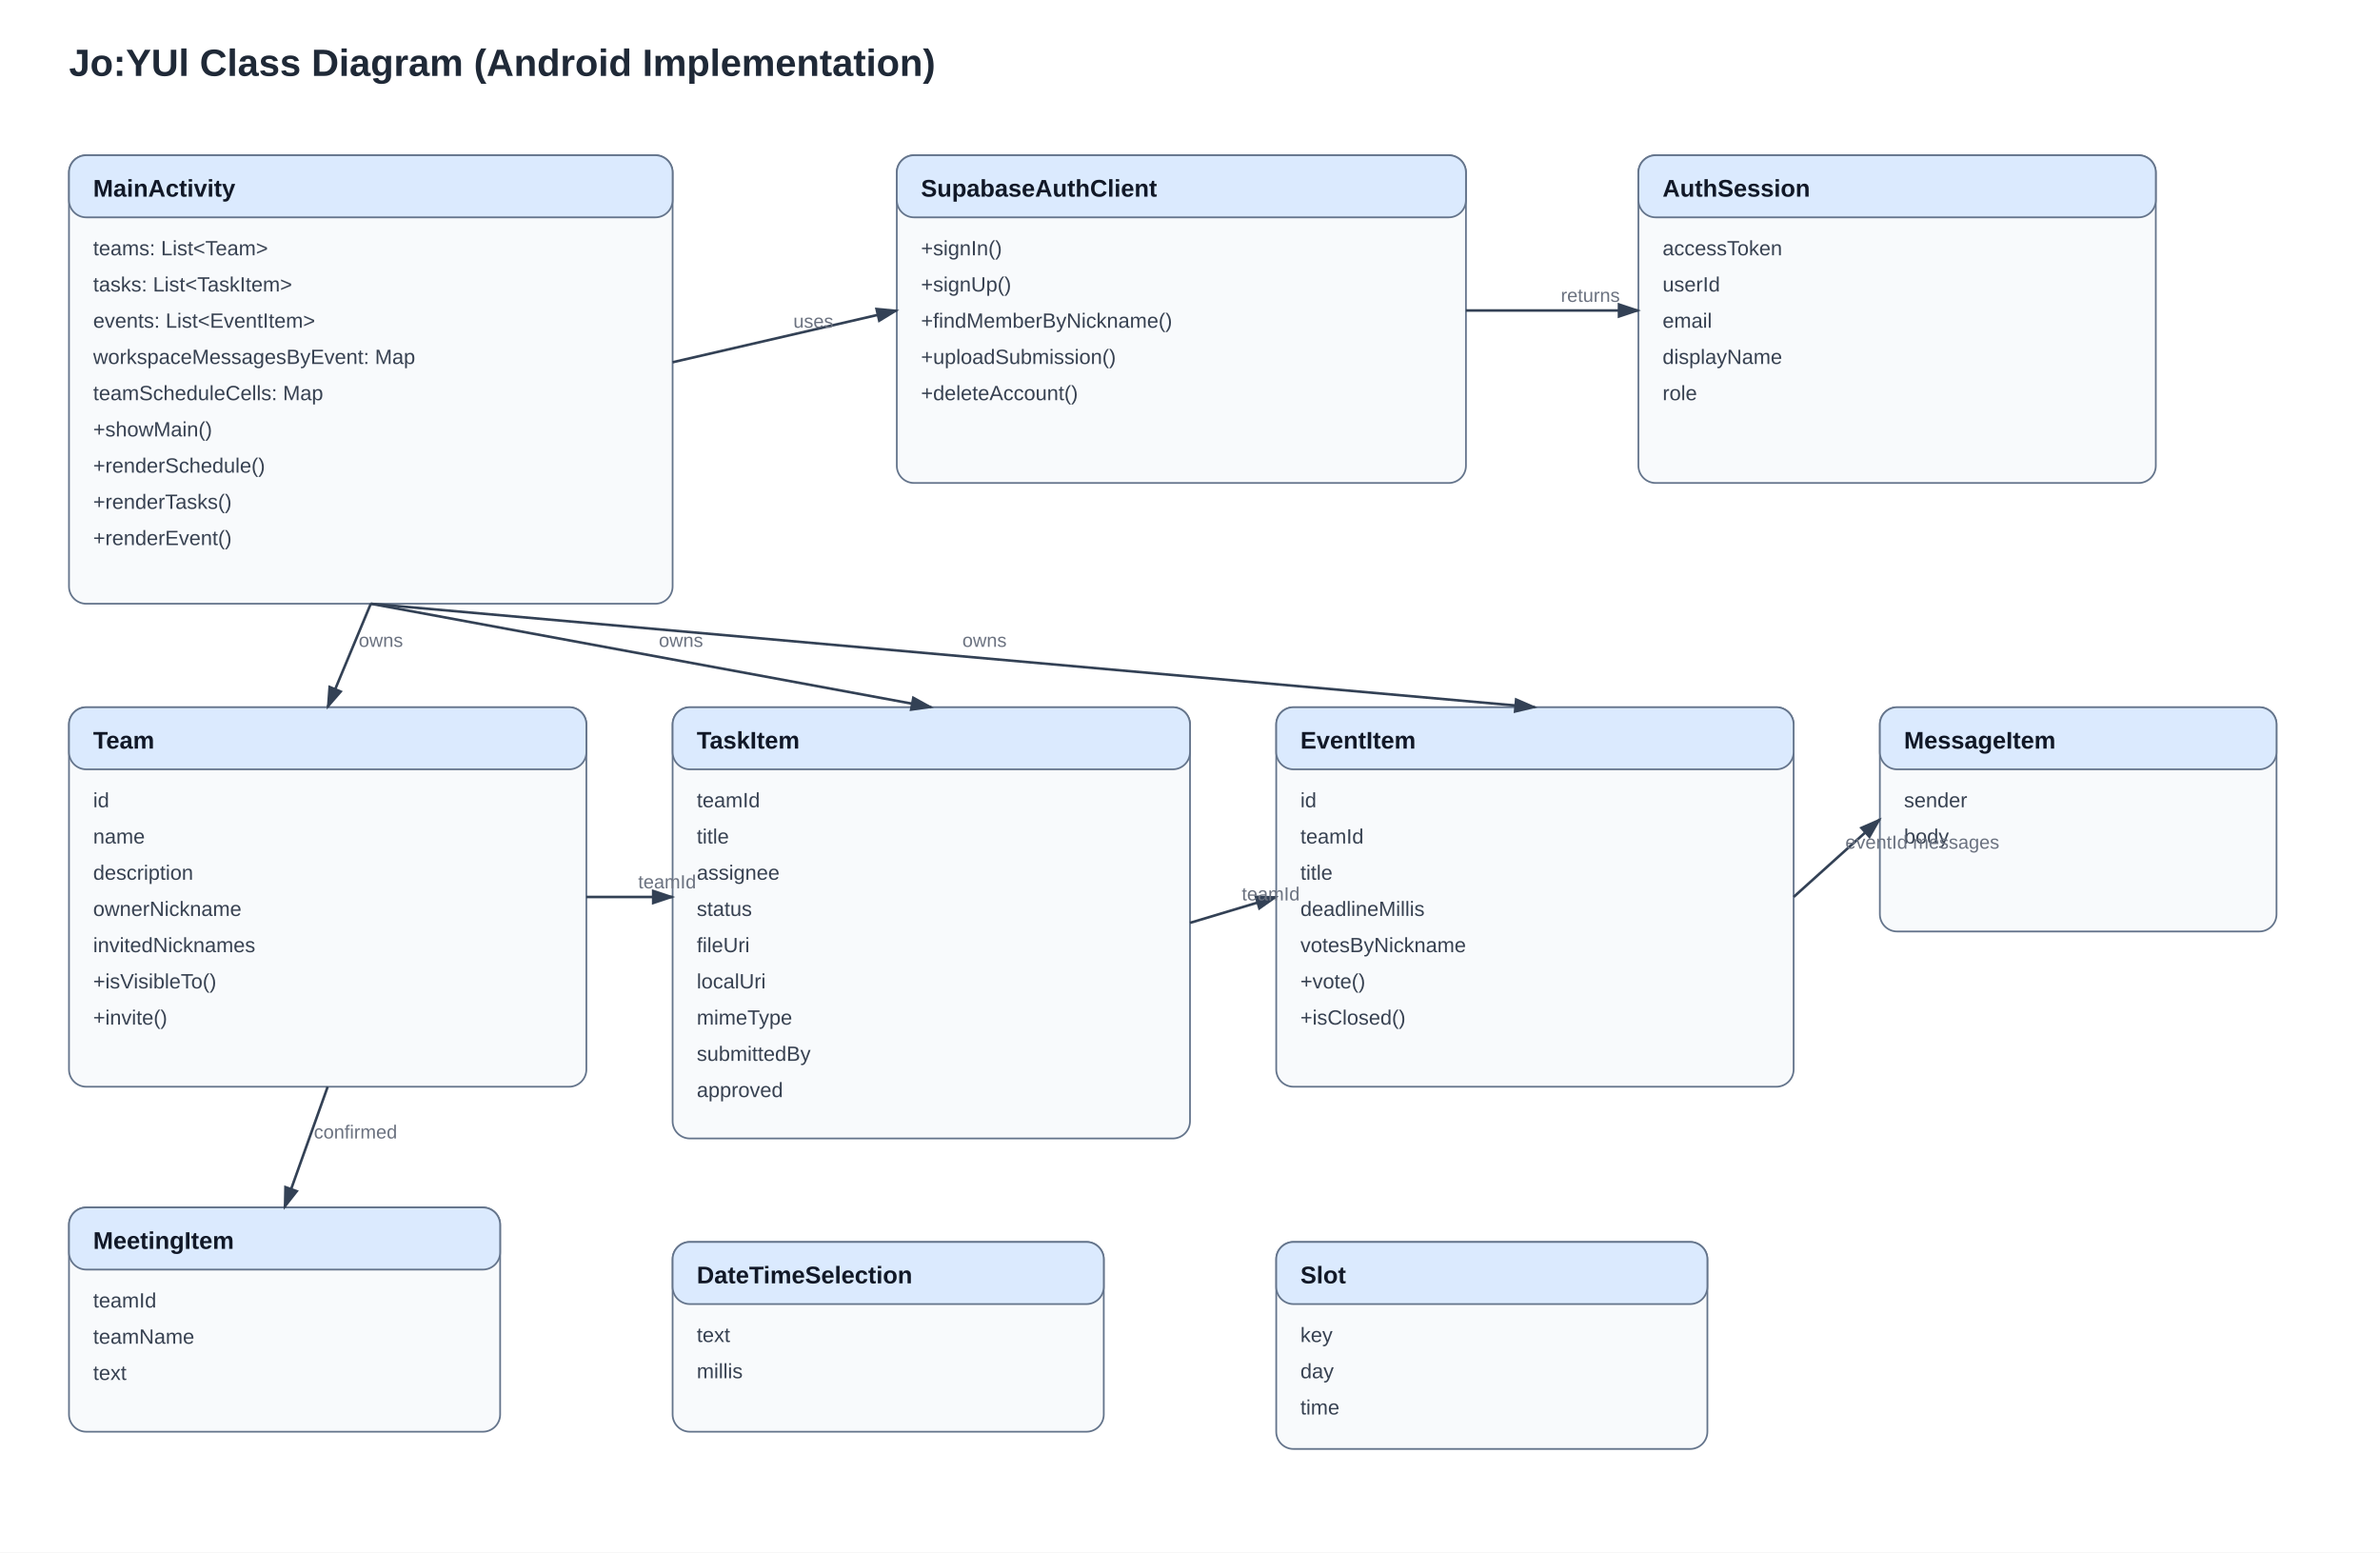
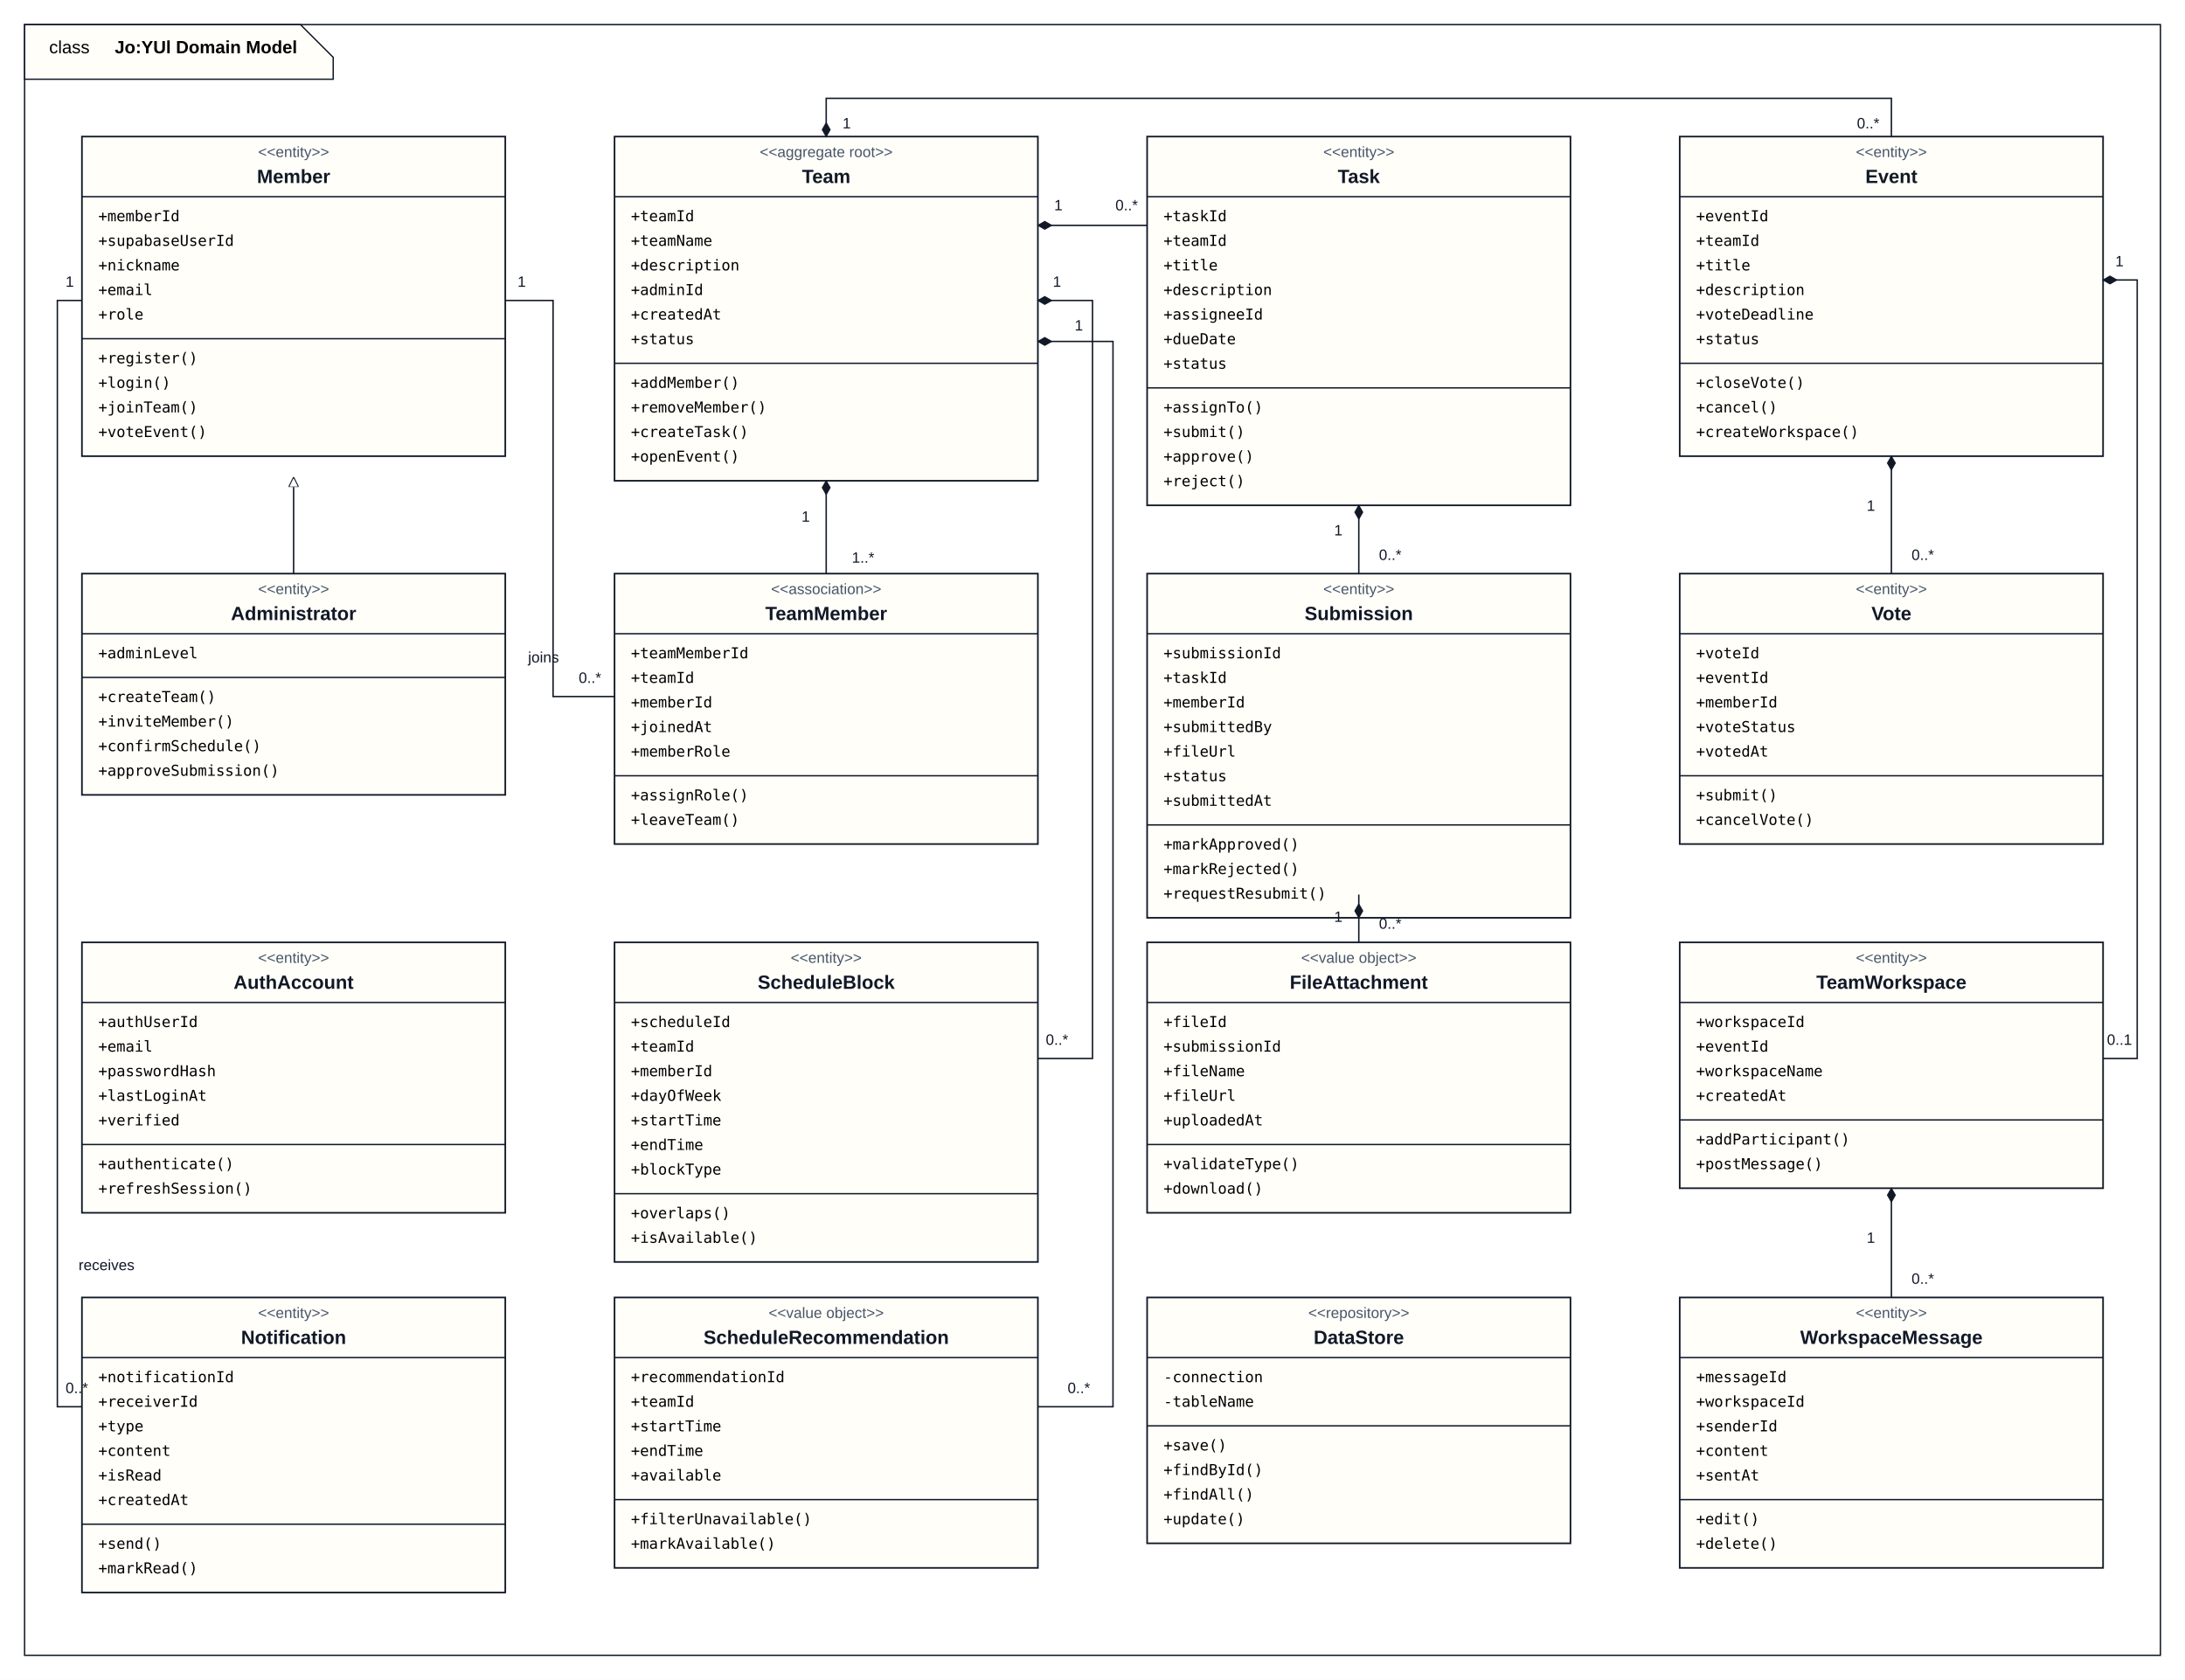
- <svg xmlns="http://www.w3.org/2000/svg" width="1380" height="900" viewBox="0 0 1380 900">
-   <style>text{font-family:Arial,'Malgun Gothic',sans-serif}.title{font-size:22px;font-weight:700;fill:#1f2937}.boxTitle{font-size:14px;font-weight:700;fill:#111827}.small{font-size:12px;fill:#374151}.msg{font-size:12px;fill:#111827}.muted{font-size:11px;fill:#6b7280}</style>
-   <rect width="100%" height="100%" fill="#ffffff" />
+ <svg xmlns="http://www.w3.org/2000/svg" width="1600" height="1230" viewBox="0 0 1600 1230">
  <defs>
-     <marker id="arrow" markerWidth="10" markerHeight="10" refX="8" refY="3" orient="auto">
-       <path d="M0,0 L0,6 L9,3 z" fill="#334155" />
+     <marker id="arrow" viewBox="0 0 10 10" refX="9" refY="5" markerWidth="7" markerHeight="7" orient="auto">
+       <path d="M0 0 L10 5 L0 10 z" fill="#111827" />
+     </marker>
+     <marker id="hollowArrow" viewBox="0 0 10 10" refX="9" refY="5" markerWidth="7" markerHeight="7" orient="auto">
+       <path d="M0 0 L10 5 L0 10 z" fill="#fbfbfb" stroke="#111827" />
+     </marker>
+     <marker id="diamond" viewBox="0 0 16 10" refX="1" refY="5" markerWidth="11" markerHeight="9" orient="auto">
+       <path d="M1 5 L8 1 L15 5 L8 9 z" fill="#111827" stroke="#111827" />
    </marker>
  </defs>
-   <text x="40" y="44" class="title">Jo:YUl Class Diagram (Android Implementation)</text>
-   <rect x="40" y="90" width="350" height="260" rx="10" fill="#f8fafc" stroke="#64748b" />
-   <rect x="40" y="90" width="350" height="36" rx="10" fill="#dbeafe" stroke="#64748b" />
-   <text x="54" y="114" class="boxTitle">MainActivity</text>
-   <text x="54" y="148" class="small">teams: List&lt;Team&gt;</text>
-   <text x="54" y="169" class="small">tasks: List&lt;TaskItem&gt;</text>
-   <text x="54" y="190" class="small">events: List&lt;EventItem&gt;</text>
-   <text x="54" y="211" class="small">workspaceMessagesByEvent: Map</text>
-   <text x="54" y="232" class="small">teamScheduleCells: Map</text>
-   <text x="54" y="253" class="small">+showMain()</text>
-   <text x="54" y="274" class="small">+renderSchedule()</text>
-   <text x="54" y="295" class="small">+renderTasks()</text>
-   <text x="54" y="316" class="small">+renderEvent()</text>
-   <rect x="520" y="90" width="330" height="190" rx="10" fill="#f8fafc" stroke="#64748b" />
-   <rect x="520" y="90" width="330" height="36" rx="10" fill="#dbeafe" stroke="#64748b" />
-   <text x="534" y="114" class="boxTitle">SupabaseAuthClient</text>
-   <text x="534" y="148" class="small">+signIn()</text>
-   <text x="534" y="169" class="small">+signUp()</text>
-   <text x="534" y="190" class="small">+findMemberByNickname()</text>
-   <text x="534" y="211" class="small">+uploadSubmission()</text>
-   <text x="534" y="232" class="small">+deleteAccount()</text>
-   <rect x="950" y="90" width="300" height="190" rx="10" fill="#f8fafc" stroke="#64748b" />
-   <rect x="950" y="90" width="300" height="36" rx="10" fill="#dbeafe" stroke="#64748b" />
-   <text x="964" y="114" class="boxTitle">AuthSession</text>
-   <text x="964" y="148" class="small">accessToken</text>
-   <text x="964" y="169" class="small">userId</text>
-   <text x="964" y="190" class="small">email</text>
-   <text x="964" y="211" class="small">displayName</text>
-   <text x="964" y="232" class="small">role</text>
-   <rect x="40" y="410" width="300" height="220" rx="10" fill="#f8fafc" stroke="#64748b" />
-   <rect x="40" y="410" width="300" height="36" rx="10" fill="#dbeafe" stroke="#64748b" />
-   <text x="54" y="434" class="boxTitle">Team</text>
-   <text x="54" y="468" class="small">id</text>
-   <text x="54" y="489" class="small">name</text>
-   <text x="54" y="510" class="small">description</text>
-   <text x="54" y="531" class="small">ownerNickname</text>
-   <text x="54" y="552" class="small">invitedNicknames</text>
-   <text x="54" y="573" class="small">+isVisibleTo()</text>
-   <text x="54" y="594" class="small">+invite()</text>
-   <rect x="390" y="410" width="300" height="250" rx="10" fill="#f8fafc" stroke="#64748b" />
-   <rect x="390" y="410" width="300" height="36" rx="10" fill="#dbeafe" stroke="#64748b" />
-   <text x="404" y="434" class="boxTitle">TaskItem</text>
-   <text x="404" y="468" class="small">teamId</text>
-   <text x="404" y="489" class="small">title</text>
-   <text x="404" y="510" class="small">assignee</text>
-   <text x="404" y="531" class="small">status</text>
-   <text x="404" y="552" class="small">fileUri</text>
-   <text x="404" y="573" class="small">localUri</text>
-   <text x="404" y="594" class="small">mimeType</text>
-   <text x="404" y="615" class="small">submittedBy</text>
-   <text x="404" y="636" class="small">approved</text>
-   <rect x="740" y="410" width="300" height="220" rx="10" fill="#f8fafc" stroke="#64748b" />
-   <rect x="740" y="410" width="300" height="36" rx="10" fill="#dbeafe" stroke="#64748b" />
-   <text x="754" y="434" class="boxTitle">EventItem</text>
-   <text x="754" y="468" class="small">id</text>
-   <text x="754" y="489" class="small">teamId</text>
-   <text x="754" y="510" class="small">title</text>
-   <text x="754" y="531" class="small">deadlineMillis</text>
-   <text x="754" y="552" class="small">votesByNickname</text>
-   <text x="754" y="573" class="small">+vote()</text>
-   <text x="754" y="594" class="small">+isClosed()</text>
-   <rect x="1090" y="410" width="230" height="130" rx="10" fill="#f8fafc" stroke="#64748b" />
-   <rect x="1090" y="410" width="230" height="36" rx="10" fill="#dbeafe" stroke="#64748b" />
-   <text x="1104" y="434" class="boxTitle">MessageItem</text>
-   <text x="1104" y="468" class="small">sender</text>
-   <text x="1104" y="489" class="small">body</text>
-   <rect x="40" y="700" width="250" height="130" rx="10" fill="#f8fafc" stroke="#64748b" />
-   <rect x="40" y="700" width="250" height="36" rx="10" fill="#dbeafe" stroke="#64748b" />
-   <text x="54" y="724" class="boxTitle">MeetingItem</text>
-   <text x="54" y="758" class="small">teamId</text>
-   <text x="54" y="779" class="small">teamName</text>
-   <text x="54" y="800" class="small">text</text>
-   <rect x="390" y="720" width="250" height="110" rx="10" fill="#f8fafc" stroke="#64748b" />
-   <rect x="390" y="720" width="250" height="36" rx="10" fill="#dbeafe" stroke="#64748b" />
-   <text x="404" y="744" class="boxTitle">DateTimeSelection</text>
-   <text x="404" y="778" class="small">text</text>
-   <text x="404" y="799" class="small">millis</text>
-   <rect x="740" y="720" width="250" height="120" rx="10" fill="#f8fafc" stroke="#64748b" />
-   <rect x="740" y="720" width="250" height="36" rx="10" fill="#dbeafe" stroke="#64748b" />
-   <text x="754" y="744" class="boxTitle">Slot</text>
-   <text x="754" y="778" class="small">key</text>
-   <text x="754" y="799" class="small">day</text>
-   <text x="754" y="820" class="small">time</text>
-   <line x1="390" y1="210" x2="520" y2="180" stroke="#334155" stroke-width="1.5" marker-end="url(#arrow)" />
-   <text x="460" y="190" class="muted">uses</text>
-   <line x1="850" y1="180" x2="950" y2="180" stroke="#334155" stroke-width="1.5" marker-end="url(#arrow)" />
-   <text x="905" y="175" class="muted">returns</text>
-   <line x1="215" y1="350" x2="190" y2="410" stroke="#334155" stroke-width="1.5" marker-end="url(#arrow)" />
-   <text x="208" y="375" class="muted">owns</text>
-   <line x1="215" y1="350" x2="540" y2="410" stroke="#334155" stroke-width="1.5" marker-end="url(#arrow)" />
-   <text x="382" y="375" class="muted">owns</text>
-   <line x1="215" y1="350" x2="890" y2="410" stroke="#334155" stroke-width="1.5" marker-end="url(#arrow)" />
-   <text x="558" y="375" class="muted">owns</text>
-   <line x1="1040" y1="520" x2="1090" y2="475" stroke="#334155" stroke-width="1.5" marker-end="url(#arrow)" />
-   <text x="1070" y="492" class="muted">eventId messages</text>
-   <line x1="190" y1="630" x2="165" y2="700" stroke="#334155" stroke-width="1.5" marker-end="url(#arrow)" />
-   <text x="182" y="660" class="muted">confirmed</text>
-   <line x1="690" y1="535" x2="740" y2="520" stroke="#334155" stroke-width="1.5" marker-end="url(#arrow)" />
-   <text x="720" y="522" class="muted">teamId</text>
-   <line x1="340" y1="520" x2="390" y2="520" stroke="#334155" stroke-width="1.5" marker-end="url(#arrow)" />
-   <text x="370" y="515" class="muted">teamId</text>
+   <rect width="100%" height="100%" fill="#ffffff" />
+   <rect x="18" y="18" width="1564" height="1194" fill="none" stroke="#111827" stroke-width="1" />
+   <path d="M18 18 H220 L244 42 V58 H18 Z" fill="#fffef9" stroke="#111827" stroke-width="1" />
+   <text x="36" y="39" font-family="Arial, sans-serif" font-size="13">class</text>
+   <text x="84" y="39" font-family="Arial, sans-serif" font-size="13" font-weight="700">Jo:YUl Domain Model</text>
+   <rect x="60" y="100" width="310" height="234" fill="#fffef9" stroke="#111827" stroke-width="1.2" />
+   <line x1="60" y1="144" x2="370" y2="144" stroke="#111827" />
+   <line x1="60" y1="248" x2="370" y2="248" stroke="#111827" />
+   <text x="215" y="115" text-anchor="middle" font-family="Arial, sans-serif" font-size="11" fill="#475569">&lt;&lt;entity&gt;&gt;</text>
+   <text x="215" y="134" text-anchor="middle" font-family="Arial, sans-serif" font-size="14" font-weight="700" fill="#111827">Member</text>
+   <text x="72" y="162" font-family="Consolas, monospace" font-size="11">+memberId</text>
+   <text x="72" y="180" font-family="Consolas, monospace" font-size="11">+supabaseUserId</text>
+   <text x="72" y="198" font-family="Consolas, monospace" font-size="11">+nickname</text>
+   <text x="72" y="216" font-family="Consolas, monospace" font-size="11">+email</text>
+   <text x="72" y="234" font-family="Consolas, monospace" font-size="11">+role</text>
+   <text x="72" y="266" font-family="Consolas, monospace" font-size="11">+register()</text>
+   <text x="72" y="284" font-family="Consolas, monospace" font-size="11">+login()</text>
+   <text x="72" y="302" font-family="Consolas, monospace" font-size="11">+joinTeam()</text>
+   <text x="72" y="320" font-family="Consolas, monospace" font-size="11">+voteEvent()</text>
+   <rect x="60" y="420" width="310" height="162" fill="#fffef9" stroke="#111827" stroke-width="1.2" />
+   <line x1="60" y1="464" x2="370" y2="464" stroke="#111827" />
+   <line x1="60" y1="496" x2="370" y2="496" stroke="#111827" />
+   <text x="215" y="435" text-anchor="middle" font-family="Arial, sans-serif" font-size="11" fill="#475569">&lt;&lt;entity&gt;&gt;</text>
+   <text x="215" y="454" text-anchor="middle" font-family="Arial, sans-serif" font-size="14" font-weight="700" fill="#111827">Administrator</text>
+   <text x="72" y="482" font-family="Consolas, monospace" font-size="11">+adminLevel</text>
+   <text x="72" y="514" font-family="Consolas, monospace" font-size="11">+createTeam()</text>
+   <text x="72" y="532" font-family="Consolas, monospace" font-size="11">+inviteMember()</text>
+   <text x="72" y="550" font-family="Consolas, monospace" font-size="11">+confirmSchedule()</text>
+   <text x="72" y="568" font-family="Consolas, monospace" font-size="11">+approveSubmission()</text>
+   <rect x="60" y="690" width="310" height="198" fill="#fffef9" stroke="#111827" stroke-width="1.2" />
+   <line x1="60" y1="734" x2="370" y2="734" stroke="#111827" />
+   <line x1="60" y1="838" x2="370" y2="838" stroke="#111827" />
+   <text x="215" y="705" text-anchor="middle" font-family="Arial, sans-serif" font-size="11" fill="#475569">&lt;&lt;entity&gt;&gt;</text>
+   <text x="215" y="724" text-anchor="middle" font-family="Arial, sans-serif" font-size="14" font-weight="700" fill="#111827">AuthAccount</text>
+   <text x="72" y="752" font-family="Consolas, monospace" font-size="11">+authUserId</text>
+   <text x="72" y="770" font-family="Consolas, monospace" font-size="11">+email</text>
+   <text x="72" y="788" font-family="Consolas, monospace" font-size="11">+passwordHash</text>
+   <text x="72" y="806" font-family="Consolas, monospace" font-size="11">+lastLoginAt</text>
+   <text x="72" y="824" font-family="Consolas, monospace" font-size="11">+verified</text>
+   <text x="72" y="856" font-family="Consolas, monospace" font-size="11">+authenticate()</text>
+   <text x="72" y="874" font-family="Consolas, monospace" font-size="11">+refreshSession()</text>
+   <rect x="60" y="950" width="310" height="216" fill="#fffef9" stroke="#111827" stroke-width="1.2" />
+   <line x1="60" y1="994" x2="370" y2="994" stroke="#111827" />
+   <line x1="60" y1="1116" x2="370" y2="1116" stroke="#111827" />
+   <text x="215" y="965" text-anchor="middle" font-family="Arial, sans-serif" font-size="11" fill="#475569">&lt;&lt;entity&gt;&gt;</text>
+   <text x="215" y="984" text-anchor="middle" font-family="Arial, sans-serif" font-size="14" font-weight="700" fill="#111827">Notification</text>
+   <text x="72" y="1012" font-family="Consolas, monospace" font-size="11">+notificationId</text>
+   <text x="72" y="1030" font-family="Consolas, monospace" font-size="11">+receiverId</text>
+   <text x="72" y="1048" font-family="Consolas, monospace" font-size="11">+type</text>
+   <text x="72" y="1066" font-family="Consolas, monospace" font-size="11">+content</text>
+   <text x="72" y="1084" font-family="Consolas, monospace" font-size="11">+isRead</text>
+   <text x="72" y="1102" font-family="Consolas, monospace" font-size="11">+createdAt</text>
+   <text x="72" y="1134" font-family="Consolas, monospace" font-size="11">+send()</text>
+   <text x="72" y="1152" font-family="Consolas, monospace" font-size="11">+markRead()</text>
+   <rect x="450" y="100" width="310" height="252" fill="#fffef9" stroke="#111827" stroke-width="1.2" />
+   <line x1="450" y1="144" x2="760" y2="144" stroke="#111827" />
+   <line x1="450" y1="266" x2="760" y2="266" stroke="#111827" />
+   <text x="605" y="115" text-anchor="middle" font-family="Arial, sans-serif" font-size="11" fill="#475569">&lt;&lt;aggregate root&gt;&gt;</text>
+   <text x="605" y="134" text-anchor="middle" font-family="Arial, sans-serif" font-size="14" font-weight="700" fill="#111827">Team</text>
+   <text x="462" y="162" font-family="Consolas, monospace" font-size="11">+teamId</text>
+   <text x="462" y="180" font-family="Consolas, monospace" font-size="11">+teamName</text>
+   <text x="462" y="198" font-family="Consolas, monospace" font-size="11">+description</text>
+   <text x="462" y="216" font-family="Consolas, monospace" font-size="11">+adminId</text>
+   <text x="462" y="234" font-family="Consolas, monospace" font-size="11">+createdAt</text>
+   <text x="462" y="252" font-family="Consolas, monospace" font-size="11">+status</text>
+   <text x="462" y="284" font-family="Consolas, monospace" font-size="11">+addMember()</text>
+   <text x="462" y="302" font-family="Consolas, monospace" font-size="11">+removeMember()</text>
+   <text x="462" y="320" font-family="Consolas, monospace" font-size="11">+createTask()</text>
+   <text x="462" y="338" font-family="Consolas, monospace" font-size="11">+openEvent()</text>
+   <rect x="450" y="420" width="310" height="198" fill="#fffef9" stroke="#111827" stroke-width="1.2" />
+   <line x1="450" y1="464" x2="760" y2="464" stroke="#111827" />
+   <line x1="450" y1="568" x2="760" y2="568" stroke="#111827" />
+   <text x="605" y="435" text-anchor="middle" font-family="Arial, sans-serif" font-size="11" fill="#475569">&lt;&lt;association&gt;&gt;</text>
+   <text x="605" y="454" text-anchor="middle" font-family="Arial, sans-serif" font-size="14" font-weight="700" fill="#111827">TeamMember</text>
+   <text x="462" y="482" font-family="Consolas, monospace" font-size="11">+teamMemberId</text>
+   <text x="462" y="500" font-family="Consolas, monospace" font-size="11">+teamId</text>
+   <text x="462" y="518" font-family="Consolas, monospace" font-size="11">+memberId</text>
+   <text x="462" y="536" font-family="Consolas, monospace" font-size="11">+joinedAt</text>
+   <text x="462" y="554" font-family="Consolas, monospace" font-size="11">+memberRole</text>
+   <text x="462" y="586" font-family="Consolas, monospace" font-size="11">+assignRole()</text>
+   <text x="462" y="604" font-family="Consolas, monospace" font-size="11">+leaveTeam()</text>
+   <rect x="450" y="690" width="310" height="234" fill="#fffef9" stroke="#111827" stroke-width="1.2" />
+   <line x1="450" y1="734" x2="760" y2="734" stroke="#111827" />
+   <line x1="450" y1="874" x2="760" y2="874" stroke="#111827" />
+   <text x="605" y="705" text-anchor="middle" font-family="Arial, sans-serif" font-size="11" fill="#475569">&lt;&lt;entity&gt;&gt;</text>
+   <text x="605" y="724" text-anchor="middle" font-family="Arial, sans-serif" font-size="14" font-weight="700" fill="#111827">ScheduleBlock</text>
+   <text x="462" y="752" font-family="Consolas, monospace" font-size="11">+scheduleId</text>
+   <text x="462" y="770" font-family="Consolas, monospace" font-size="11">+teamId</text>
+   <text x="462" y="788" font-family="Consolas, monospace" font-size="11">+memberId</text>
+   <text x="462" y="806" font-family="Consolas, monospace" font-size="11">+dayOfWeek</text>
+   <text x="462" y="824" font-family="Consolas, monospace" font-size="11">+startTime</text>
+   <text x="462" y="842" font-family="Consolas, monospace" font-size="11">+endTime</text>
+   <text x="462" y="860" font-family="Consolas, monospace" font-size="11">+blockType</text>
+   <text x="462" y="892" font-family="Consolas, monospace" font-size="11">+overlaps()</text>
+   <text x="462" y="910" font-family="Consolas, monospace" font-size="11">+isAvailable()</text>
+   <rect x="450" y="950" width="310" height="198" fill="#fffef9" stroke="#111827" stroke-width="1.2" />
+   <line x1="450" y1="994" x2="760" y2="994" stroke="#111827" />
+   <line x1="450" y1="1098" x2="760" y2="1098" stroke="#111827" />
+   <text x="605" y="965" text-anchor="middle" font-family="Arial, sans-serif" font-size="11" fill="#475569">&lt;&lt;value object&gt;&gt;</text>
+   <text x="605" y="984" text-anchor="middle" font-family="Arial, sans-serif" font-size="14" font-weight="700" fill="#111827">ScheduleRecommendation</text>
+   <text x="462" y="1012" font-family="Consolas, monospace" font-size="11">+recommendationId</text>
+   <text x="462" y="1030" font-family="Consolas, monospace" font-size="11">+teamId</text>
+   <text x="462" y="1048" font-family="Consolas, monospace" font-size="11">+startTime</text>
+   <text x="462" y="1066" font-family="Consolas, monospace" font-size="11">+endTime</text>
+   <text x="462" y="1084" font-family="Consolas, monospace" font-size="11">+available</text>
+   <text x="462" y="1116" font-family="Consolas, monospace" font-size="11">+filterUnavailable()</text>
+   <text x="462" y="1134" font-family="Consolas, monospace" font-size="11">+markAvailable()</text>
+   <rect x="840" y="100" width="310" height="270" fill="#fffef9" stroke="#111827" stroke-width="1.2" />
+   <line x1="840" y1="144" x2="1150" y2="144" stroke="#111827" />
+   <line x1="840" y1="284" x2="1150" y2="284" stroke="#111827" />
+   <text x="995" y="115" text-anchor="middle" font-family="Arial, sans-serif" font-size="11" fill="#475569">&lt;&lt;entity&gt;&gt;</text>
+   <text x="995" y="134" text-anchor="middle" font-family="Arial, sans-serif" font-size="14" font-weight="700" fill="#111827">Task</text>
+   <text x="852" y="162" font-family="Consolas, monospace" font-size="11">+taskId</text>
+   <text x="852" y="180" font-family="Consolas, monospace" font-size="11">+teamId</text>
+   <text x="852" y="198" font-family="Consolas, monospace" font-size="11">+title</text>
+   <text x="852" y="216" font-family="Consolas, monospace" font-size="11">+description</text>
+   <text x="852" y="234" font-family="Consolas, monospace" font-size="11">+assigneeId</text>
+   <text x="852" y="252" font-family="Consolas, monospace" font-size="11">+dueDate</text>
+   <text x="852" y="270" font-family="Consolas, monospace" font-size="11">+status</text>
+   <text x="852" y="302" font-family="Consolas, monospace" font-size="11">+assignTo()</text>
+   <text x="852" y="320" font-family="Consolas, monospace" font-size="11">+submit()</text>
+   <text x="852" y="338" font-family="Consolas, monospace" font-size="11">+approve()</text>
+   <text x="852" y="356" font-family="Consolas, monospace" font-size="11">+reject()</text>
+   <rect x="840" y="420" width="310" height="252" fill="#fffef9" stroke="#111827" stroke-width="1.2" />
+   <line x1="840" y1="464" x2="1150" y2="464" stroke="#111827" />
+   <line x1="840" y1="604" x2="1150" y2="604" stroke="#111827" />
+   <text x="995" y="435" text-anchor="middle" font-family="Arial, sans-serif" font-size="11" fill="#475569">&lt;&lt;entity&gt;&gt;</text>
+   <text x="995" y="454" text-anchor="middle" font-family="Arial, sans-serif" font-size="14" font-weight="700" fill="#111827">Submission</text>
+   <text x="852" y="482" font-family="Consolas, monospace" font-size="11">+submissionId</text>
+   <text x="852" y="500" font-family="Consolas, monospace" font-size="11">+taskId</text>
+   <text x="852" y="518" font-family="Consolas, monospace" font-size="11">+memberId</text>
+   <text x="852" y="536" font-family="Consolas, monospace" font-size="11">+submittedBy</text>
+   <text x="852" y="554" font-family="Consolas, monospace" font-size="11">+fileUrl</text>
+   <text x="852" y="572" font-family="Consolas, monospace" font-size="11">+status</text>
+   <text x="852" y="590" font-family="Consolas, monospace" font-size="11">+submittedAt</text>
+   <text x="852" y="622" font-family="Consolas, monospace" font-size="11">+markApproved()</text>
+   <text x="852" y="640" font-family="Consolas, monospace" font-size="11">+markRejected()</text>
+   <text x="852" y="658" font-family="Consolas, monospace" font-size="11">+requestResubmit()</text>
+   <rect x="840" y="690" width="310" height="198" fill="#fffef9" stroke="#111827" stroke-width="1.2" />
+   <line x1="840" y1="734" x2="1150" y2="734" stroke="#111827" />
+   <line x1="840" y1="838" x2="1150" y2="838" stroke="#111827" />
+   <text x="995" y="705" text-anchor="middle" font-family="Arial, sans-serif" font-size="11" fill="#475569">&lt;&lt;value object&gt;&gt;</text>
+   <text x="995" y="724" text-anchor="middle" font-family="Arial, sans-serif" font-size="14" font-weight="700" fill="#111827">FileAttachment</text>
+   <text x="852" y="752" font-family="Consolas, monospace" font-size="11">+fileId</text>
+   <text x="852" y="770" font-family="Consolas, monospace" font-size="11">+submissionId</text>
+   <text x="852" y="788" font-family="Consolas, monospace" font-size="11">+fileName</text>
+   <text x="852" y="806" font-family="Consolas, monospace" font-size="11">+fileUrl</text>
+   <text x="852" y="824" font-family="Consolas, monospace" font-size="11">+uploadedAt</text>
+   <text x="852" y="856" font-family="Consolas, monospace" font-size="11">+validateType()</text>
+   <text x="852" y="874" font-family="Consolas, monospace" font-size="11">+download()</text>
+   <rect x="840" y="950" width="310" height="180" fill="#fffef9" stroke="#111827" stroke-width="1.2" />
+   <line x1="840" y1="994" x2="1150" y2="994" stroke="#111827" />
+   <line x1="840" y1="1044" x2="1150" y2="1044" stroke="#111827" />
+   <text x="995" y="965" text-anchor="middle" font-family="Arial, sans-serif" font-size="11" fill="#475569">&lt;&lt;repository&gt;&gt;</text>
+   <text x="995" y="984" text-anchor="middle" font-family="Arial, sans-serif" font-size="14" font-weight="700" fill="#111827">DataStore</text>
+   <text x="852" y="1012" font-family="Consolas, monospace" font-size="11">-connection</text>
+   <text x="852" y="1030" font-family="Consolas, monospace" font-size="11">-tableName</text>
+   <text x="852" y="1062" font-family="Consolas, monospace" font-size="11">+save()</text>
+   <text x="852" y="1080" font-family="Consolas, monospace" font-size="11">+findById()</text>
+   <text x="852" y="1098" font-family="Consolas, monospace" font-size="11">+findAll()</text>
+   <text x="852" y="1116" font-family="Consolas, monospace" font-size="11">+update()</text>
+   <rect x="1230" y="100" width="310" height="234" fill="#fffef9" stroke="#111827" stroke-width="1.2" />
+   <line x1="1230" y1="144" x2="1540" y2="144" stroke="#111827" />
+   <line x1="1230" y1="266" x2="1540" y2="266" stroke="#111827" />
+   <text x="1385" y="115" text-anchor="middle" font-family="Arial, sans-serif" font-size="11" fill="#475569">&lt;&lt;entity&gt;&gt;</text>
+   <text x="1385" y="134" text-anchor="middle" font-family="Arial, sans-serif" font-size="14" font-weight="700" fill="#111827">Event</text>
+   <text x="1242" y="162" font-family="Consolas, monospace" font-size="11">+eventId</text>
+   <text x="1242" y="180" font-family="Consolas, monospace" font-size="11">+teamId</text>
+   <text x="1242" y="198" font-family="Consolas, monospace" font-size="11">+title</text>
+   <text x="1242" y="216" font-family="Consolas, monospace" font-size="11">+description</text>
+   <text x="1242" y="234" font-family="Consolas, monospace" font-size="11">+voteDeadline</text>
+   <text x="1242" y="252" font-family="Consolas, monospace" font-size="11">+status</text>
+   <text x="1242" y="284" font-family="Consolas, monospace" font-size="11">+closeVote()</text>
+   <text x="1242" y="302" font-family="Consolas, monospace" font-size="11">+cancel()</text>
+   <text x="1242" y="320" font-family="Consolas, monospace" font-size="11">+createWorkspace()</text>
+   <rect x="1230" y="420" width="310" height="198" fill="#fffef9" stroke="#111827" stroke-width="1.2" />
+   <line x1="1230" y1="464" x2="1540" y2="464" stroke="#111827" />
+   <line x1="1230" y1="568" x2="1540" y2="568" stroke="#111827" />
+   <text x="1385" y="435" text-anchor="middle" font-family="Arial, sans-serif" font-size="11" fill="#475569">&lt;&lt;entity&gt;&gt;</text>
+   <text x="1385" y="454" text-anchor="middle" font-family="Arial, sans-serif" font-size="14" font-weight="700" fill="#111827">Vote</text>
+   <text x="1242" y="482" font-family="Consolas, monospace" font-size="11">+voteId</text>
+   <text x="1242" y="500" font-family="Consolas, monospace" font-size="11">+eventId</text>
+   <text x="1242" y="518" font-family="Consolas, monospace" font-size="11">+memberId</text>
+   <text x="1242" y="536" font-family="Consolas, monospace" font-size="11">+voteStatus</text>
+   <text x="1242" y="554" font-family="Consolas, monospace" font-size="11">+votedAt</text>
+   <text x="1242" y="586" font-family="Consolas, monospace" font-size="11">+submit()</text>
+   <text x="1242" y="604" font-family="Consolas, monospace" font-size="11">+cancelVote()</text>
+   <rect x="1230" y="690" width="310" height="180" fill="#fffef9" stroke="#111827" stroke-width="1.2" />
+   <line x1="1230" y1="734" x2="1540" y2="734" stroke="#111827" />
+   <line x1="1230" y1="820" x2="1540" y2="820" stroke="#111827" />
+   <text x="1385" y="705" text-anchor="middle" font-family="Arial, sans-serif" font-size="11" fill="#475569">&lt;&lt;entity&gt;&gt;</text>
+   <text x="1385" y="724" text-anchor="middle" font-family="Arial, sans-serif" font-size="14" font-weight="700" fill="#111827">TeamWorkspace</text>
+   <text x="1242" y="752" font-family="Consolas, monospace" font-size="11">+workspaceId</text>
+   <text x="1242" y="770" font-family="Consolas, monospace" font-size="11">+eventId</text>
+   <text x="1242" y="788" font-family="Consolas, monospace" font-size="11">+workspaceName</text>
+   <text x="1242" y="806" font-family="Consolas, monospace" font-size="11">+createdAt</text>
+   <text x="1242" y="838" font-family="Consolas, monospace" font-size="11">+addParticipant()</text>
+   <text x="1242" y="856" font-family="Consolas, monospace" font-size="11">+postMessage()</text>
+   <rect x="1230" y="950" width="310" height="198" fill="#fffef9" stroke="#111827" stroke-width="1.2" />
+   <line x1="1230" y1="994" x2="1540" y2="994" stroke="#111827" />
+   <line x1="1230" y1="1098" x2="1540" y2="1098" stroke="#111827" />
+   <text x="1385" y="965" text-anchor="middle" font-family="Arial, sans-serif" font-size="11" fill="#475569">&lt;&lt;entity&gt;&gt;</text>
+   <text x="1385" y="984" text-anchor="middle" font-family="Arial, sans-serif" font-size="14" font-weight="700" fill="#111827">WorkspaceMessage</text>
+   <text x="1242" y="1012" font-family="Consolas, monospace" font-size="11">+messageId</text>
+   <text x="1242" y="1030" font-family="Consolas, monospace" font-size="11">+workspaceId</text>
+   <text x="1242" y="1048" font-family="Consolas, monospace" font-size="11">+senderId</text>
+   <text x="1242" y="1066" font-family="Consolas, monospace" font-size="11">+content</text>
+   <text x="1242" y="1084" font-family="Consolas, monospace" font-size="11">+sentAt</text>
+   <text x="1242" y="1116" font-family="Consolas, monospace" font-size="11">+edit()</text>
+   <text x="1242" y="1134" font-family="Consolas, monospace" font-size="11">+delete()</text>
+   <path d="M215 420 V350" fill="none" stroke="#111827" stroke-width="1.05" marker-end="url(#hollowArrow)" />
+   <path d="M370 220 H405 V510 H450" fill="none" stroke="#111827" stroke-width="1.05" />
+   <text x="398" y="485" text-anchor="middle" font-family="Arial, sans-serif" font-size="11" font-weight="400" fill="#111827">joins</text>
+   <text x="382" y="210" text-anchor="middle" font-family="Arial, sans-serif" font-size="11" fill="#111827">1</text>
+   <text x="432" y="500" text-anchor="middle" font-family="Arial, sans-serif" font-size="11" fill="#111827">0..*</text>
+   <path d="M605 352 V365 H605 V420" fill="none" stroke="#111827" stroke-width="1.05" marker-start="url(#diamond)" />
+   <text x="590" y="382" text-anchor="middle" font-family="Arial, sans-serif" font-size="11" fill="#111827">1</text>
+   <text x="632" y="412" text-anchor="middle" font-family="Arial, sans-serif" font-size="11" fill="#111827">1..*</text>
+   <path d="M760 220 H800 V775 H760" fill="none" stroke="#111827" stroke-width="1.05" marker-start="url(#diamond)" />
+   <text x="774" y="210" text-anchor="middle" font-family="Arial, sans-serif" font-size="11" fill="#111827">1</text>
+   <text x="774" y="765" text-anchor="middle" font-family="Arial, sans-serif" font-size="11" fill="#111827">0..*</text>
+   <path d="M760 250 H815 V1030 H760" fill="none" stroke="#111827" stroke-width="1.05" marker-start="url(#diamond)" />
+   <text x="790" y="242" text-anchor="middle" font-family="Arial, sans-serif" font-size="11" fill="#111827">1</text>
+   <text x="790" y="1020" text-anchor="middle" font-family="Arial, sans-serif" font-size="11" fill="#111827">0..*</text>
+   <path d="M760 165 H840" fill="none" stroke="#111827" stroke-width="1.05" marker-start="url(#diamond)" />
+   <text x="775" y="154" text-anchor="middle" font-family="Arial, sans-serif" font-size="11" fill="#111827">1</text>
+   <text x="825" y="154" text-anchor="middle" font-family="Arial, sans-serif" font-size="11" fill="#111827">0..*</text>
+   <path d="M605 100 V72 H1385 V100" fill="none" stroke="#111827" stroke-width="1.05" marker-start="url(#diamond)" />
+   <text x="620" y="94" text-anchor="middle" font-family="Arial, sans-serif" font-size="11" fill="#111827">1</text>
+   <text x="1368" y="94" text-anchor="middle" font-family="Arial, sans-serif" font-size="11" fill="#111827">0..*</text>
+   <path d="M995 370 V370 H995 V420" fill="none" stroke="#111827" stroke-width="1.05" marker-start="url(#diamond)" />
+   <text x="980" y="392" text-anchor="middle" font-family="Arial, sans-serif" font-size="11" fill="#111827">1</text>
+   <text x="1018" y="410" text-anchor="middle" font-family="Arial, sans-serif" font-size="11" fill="#111827">0..*</text>
+   <path d="M995 672 V655 H995 V690" fill="none" stroke="#111827" stroke-width="1.05" marker-start="url(#diamond)" />
+   <text x="980" y="675" text-anchor="middle" font-family="Arial, sans-serif" font-size="11" fill="#111827">1</text>
+   <text x="1018" y="680" text-anchor="middle" font-family="Arial, sans-serif" font-size="11" fill="#111827">0..*</text>
+   <path d="M1385 334 V370 H1385 V420" fill="none" stroke="#111827" stroke-width="1.05" marker-start="url(#diamond)" />
+   <text x="1370" y="374" text-anchor="middle" font-family="Arial, sans-serif" font-size="11" fill="#111827">1</text>
+   <text x="1408" y="410" text-anchor="middle" font-family="Arial, sans-serif" font-size="11" fill="#111827">0..*</text>
+   <path d="M1540 205 H1565 V775 H1540" fill="none" stroke="#111827" stroke-width="1.05" marker-start="url(#diamond)" />
+   <text x="1552" y="195" text-anchor="middle" font-family="Arial, sans-serif" font-size="11" fill="#111827">1</text>
+   <text x="1552" y="765" text-anchor="middle" font-family="Arial, sans-serif" font-size="11" fill="#111827">0..1</text>
+   <path d="M1385 870 V915 H1385 V950" fill="none" stroke="#111827" stroke-width="1.05" marker-start="url(#diamond)" />
+   <text x="1370" y="910" text-anchor="middle" font-family="Arial, sans-serif" font-size="11" fill="#111827">1</text>
+   <text x="1408" y="940" text-anchor="middle" font-family="Arial, sans-serif" font-size="11" fill="#111827">0..*</text>
+   <path d="M60 220 H42 V1030 H60" fill="none" stroke="#111827" stroke-width="1.05" />
+   <text x="78" y="930" text-anchor="middle" font-family="Arial, sans-serif" font-size="11" font-weight="400" fill="#111827">receives</text>
+   <text x="48" y="210" text-anchor="start" font-family="Arial, sans-serif" font-size="11" fill="#111827">1</text>
+   <text x="48" y="1020" text-anchor="start" font-family="Arial, sans-serif" font-size="11" fill="#111827">0..*</text>
</svg>
